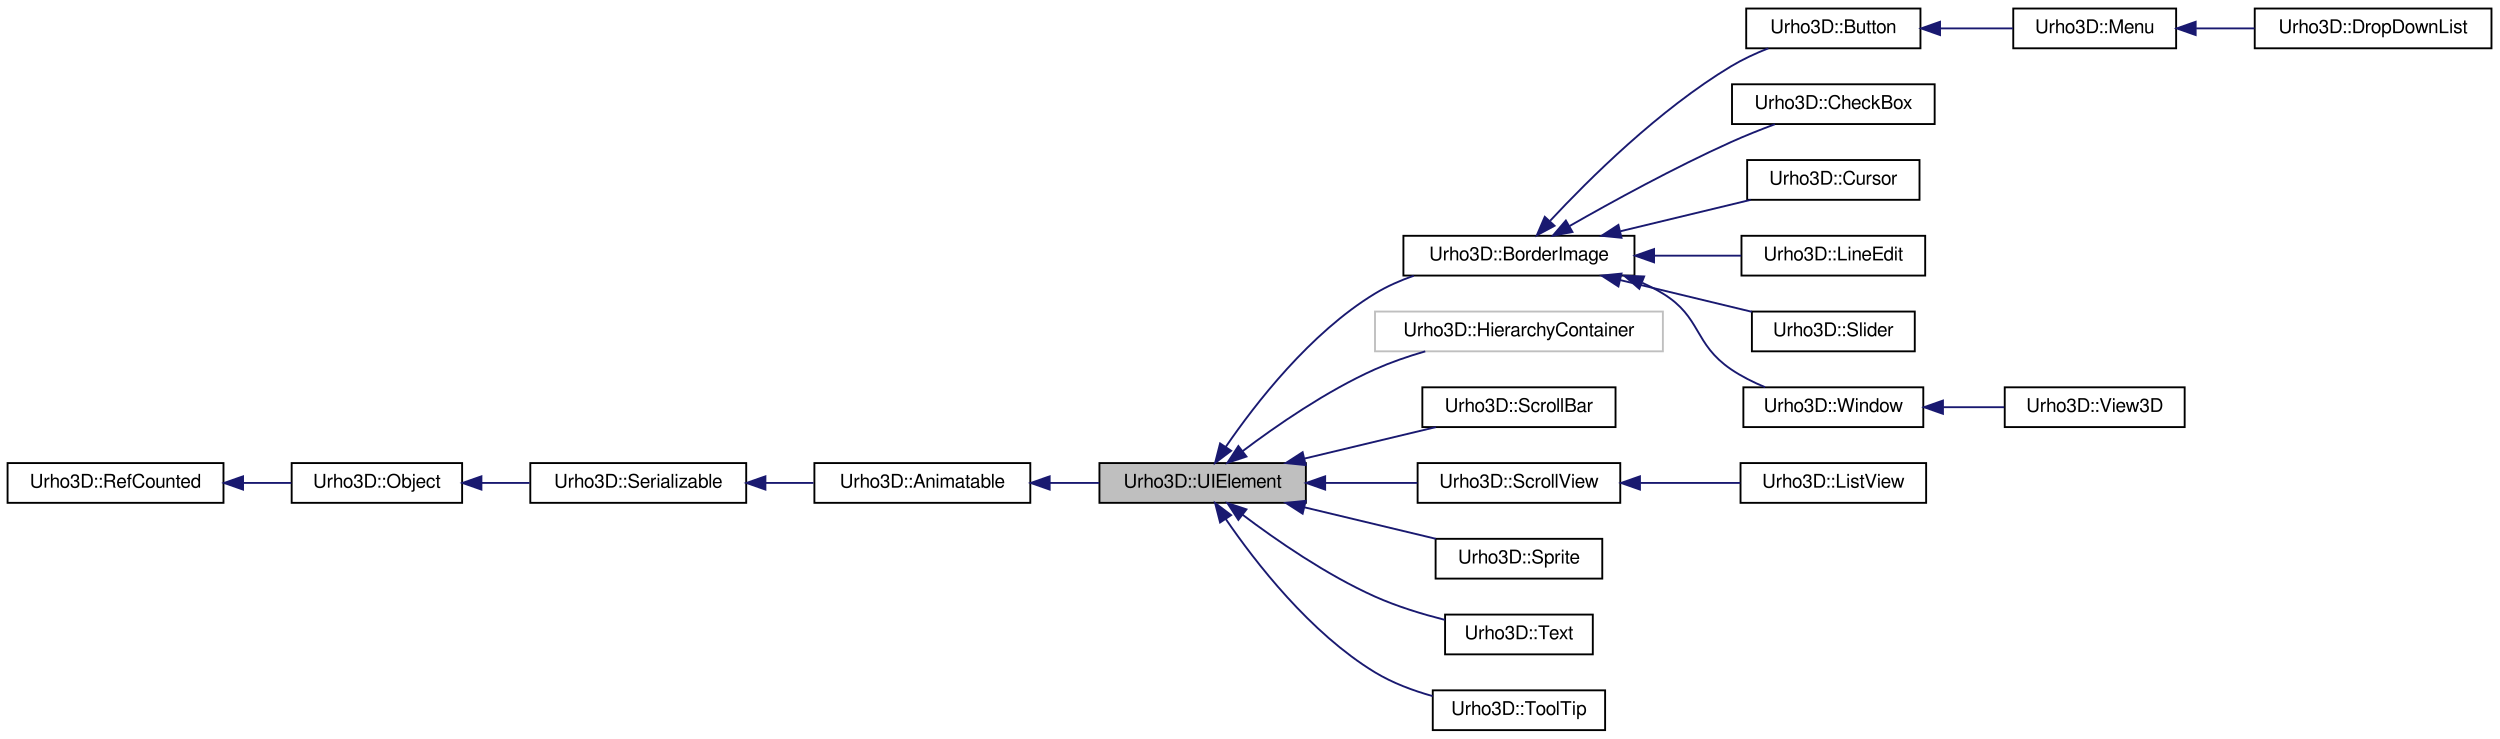
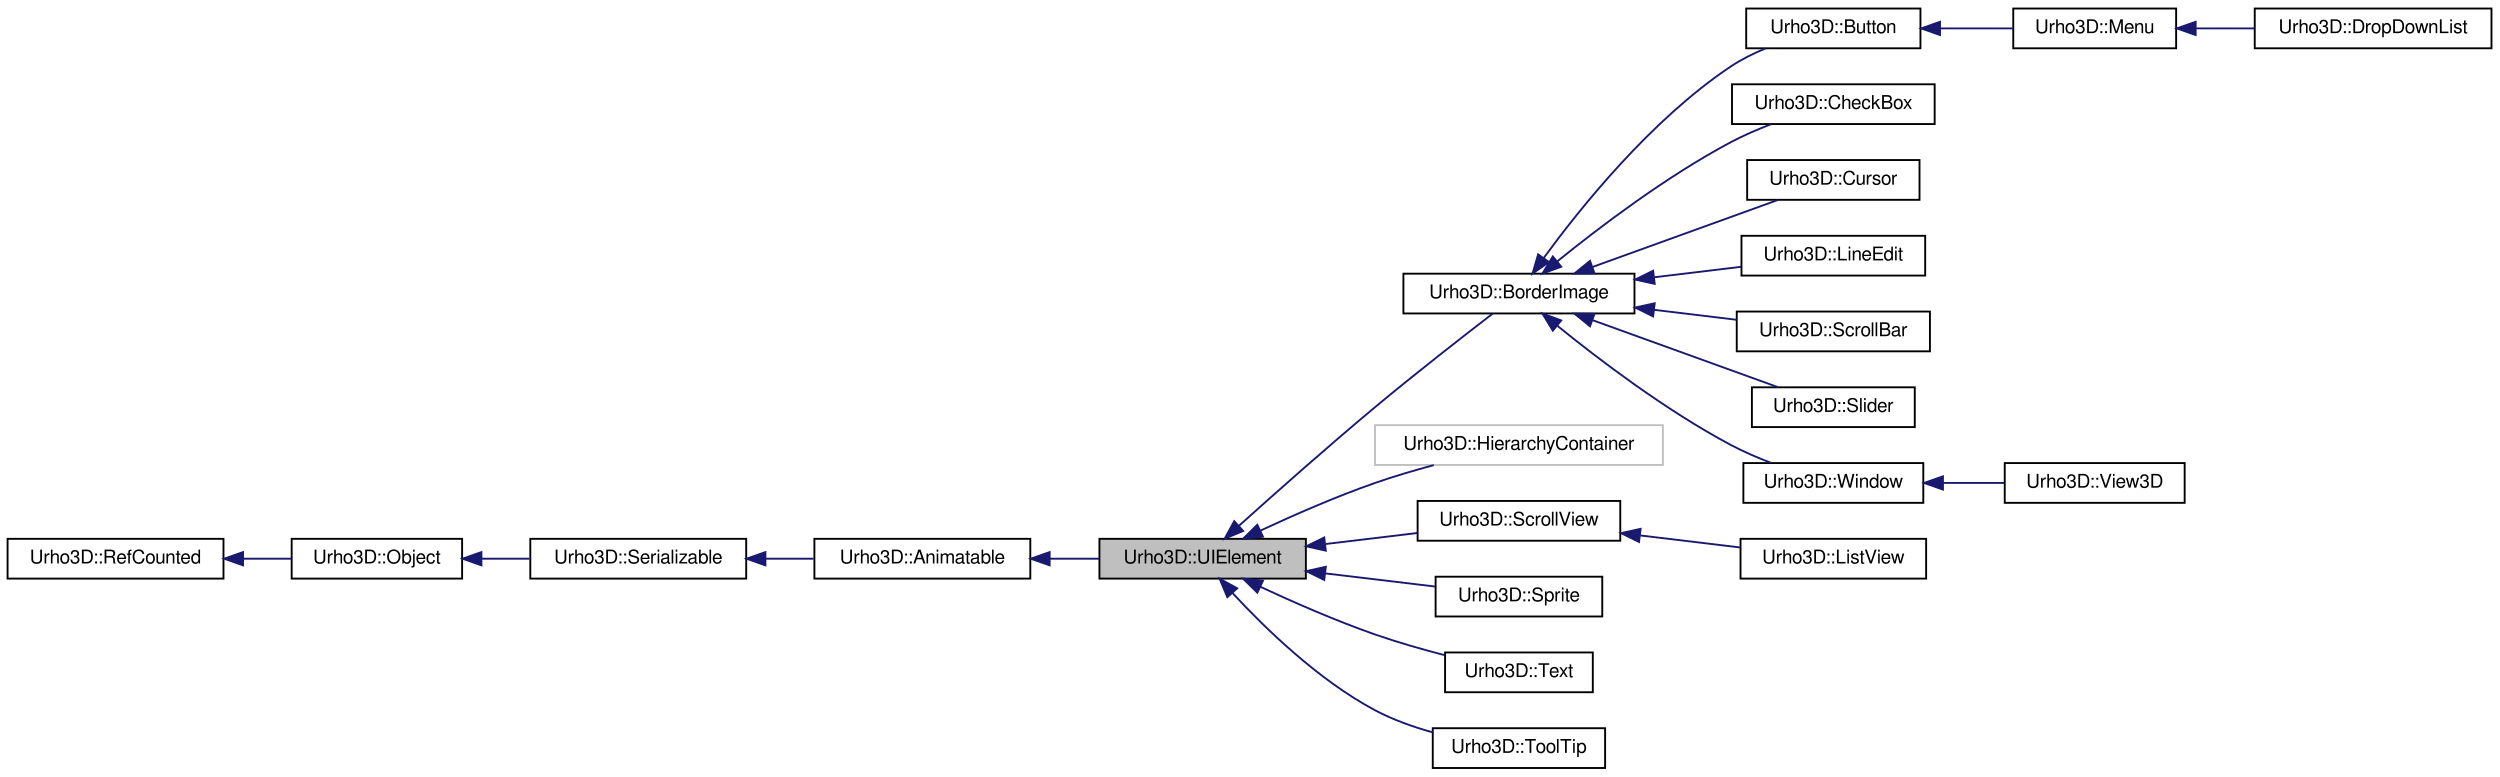
- <svg xmlns="http://www.w3.org/2000/svg" xmlns:xlink="http://www.w3.org/1999/xlink" width="1320pt" height="390pt" viewBox="0.00 0.00 1320.00 390.00">
-   <g id="graph1" class="graph" transform="scale(1 1) rotate(0) translate(4 386)">
+ <svg xmlns="http://www.w3.org/2000/svg" xmlns:xlink="http://www.w3.org/1999/xlink" width="1320pt" height="410pt" viewBox="0.00 0.00 1320.00 410.00">
+   <g id="graph1" class="graph" transform="scale(1 1) rotate(0) translate(4 406)">
    <g id="node1" class="node">
-       <polygon fill="#bfbfbf" stroke="black" points="576.5,-120.5 576.5,-141.5 685.5,-141.5 685.5,-120.5 576.5,-120.5" />
-       <text text-anchor="middle" x="631" y="-128.5" font-family="FreeSans" font-size="10.00">Urho3D::UIElement</text>
+       <polygon fill="#bfbfbf" stroke="black" points="576.5,-100.5 576.5,-121.5 685.5,-121.5 685.5,-100.5 576.5,-100.5" />
+       <text text-anchor="middle" x="631" y="-108.5" font-family="FreeSans" font-size="10.00">Urho3D::UIElement</text>
    </g>
    <g id="node11" class="node">
      <a xlink:href="class_urho3_d_1_1_border_image.html" target="_top" xlink:title="Image UI element with optional border.">
        <polygon fill="none" stroke="black" points="737,-240.5 737,-261.5 859,-261.5 859,-240.5 737,-240.5" />
        <text text-anchor="middle" x="798" y="-248.5" font-family="FreeSans" font-size="10.00">Urho3D::BorderImage</text>
      </a>
    </g>
    <g id="edge10" class="edge">
-       <path fill="none" stroke="midnightblue" d="M643.216,-150.068C658.77,-172.782 687.772,-210.254 722,-231 728.301,-234.819 735.325,-237.917 742.487,-240.427" />
-       <polygon fill="midnightblue" stroke="midnightblue" points="646.033,-147.983 637.575,-141.602 640.208,-151.864 646.033,-147.983" />
-     </g>
-     <g id="node31" class="node">
+       <path fill="none" stroke="midnightblue" d="M650.235,-128.438C668.479,-144.851 696.775,-169.98 722,-191 743.309,-208.757 768.721,-228.549 784.095,-240.377" />
+       <polygon fill="midnightblue" stroke="midnightblue" points="652.377,-125.657 642.608,-121.557 647.688,-130.854 652.377,-125.657" />
+     </g>
+     <g id="node33" class="node">
      <a xlink:title="Hierarchy container (used by ListView internally when in hierarchy mode).">
-         <polygon fill="none" stroke="#bfbfbf" points="722,-200.5 722,-221.5 874,-221.5 874,-200.5 722,-200.5" />
-         <text text-anchor="middle" x="798" y="-208.5" font-family="FreeSans" font-size="10.00">Urho3D::HierarchyContainer</text>
-       </a>
-     </g>
-     <g id="edge30" class="edge">
-       <path fill="none" stroke="midnightblue" d="M652.028,-147.745C669.769,-161.142 696.312,-179.525 722,-191 730.346,-194.728 739.53,-197.875 748.54,-200.489" />
-       <polygon fill="midnightblue" stroke="midnightblue" points="654.128,-144.944 644.068,-141.621 649.86,-150.492 654.128,-144.944" />
-     </g>
-     <g id="node33" class="node">
-       <a xlink:href="class_urho3_d_1_1_scroll_bar.html" target="_top" xlink:title="Scroll bar UI element with forward and back buttons.">
-         <polygon fill="none" stroke="black" points="747,-160.5 747,-181.5 849,-181.5 849,-160.5 747,-160.5" />
-         <text text-anchor="middle" x="798" y="-168.5" font-family="FreeSans" font-size="10.00">Urho3D::ScrollBar</text>
+         <polygon fill="none" stroke="#bfbfbf" points="722,-160.5 722,-181.5 874,-181.5 874,-160.5 722,-160.5" />
+         <text text-anchor="middle" x="798" y="-168.5" font-family="FreeSans" font-size="10.00">Urho3D::HierarchyContainer</text>
      </a>
    </g>
    <g id="edge32" class="edge">
-       <path fill="none" stroke="midnightblue" d="M684.904,-143.911C707.285,-149.272 732.924,-155.413 754.126,-160.491" />
-       <polygon fill="midnightblue" stroke="midnightblue" points="685.418,-140.435 674.877,-141.51 683.787,-147.243 685.418,-140.435" />
+       <path fill="none" stroke="midnightblue" d="M661.451,-125.818C678.904,-133.947 701.378,-143.804 722,-151 731.919,-154.461 742.747,-157.65 753.039,-160.416" />
+       <polygon fill="midnightblue" stroke="midnightblue" points="662.851,-122.609 652.314,-121.508 659.865,-128.94 662.851,-122.609" />
    </g>
    <g id="node35" class="node">
      <a xlink:href="class_urho3_d_1_1_scroll_view.html" target="_top" xlink:title="Scrollable UI element for showing a (possibly large) child element.">
        <polygon fill="none" stroke="black" points="744.5,-120.5 744.5,-141.5 851.5,-141.5 851.5,-120.5 744.5,-120.5" />
        <text text-anchor="middle" x="798" y="-128.5" font-family="FreeSans" font-size="10.00">Urho3D::ScrollView</text>
      </a>
    </g>
    <g id="edge34" class="edge">
-       <path fill="none" stroke="midnightblue" d="M696.025,-131C712.012,-131 728.951,-131 744.334,-131" />
-       <polygon fill="midnightblue" stroke="midnightblue" points="695.682,-127.5 685.682,-131 695.682,-134.5 695.682,-127.5" />
+       <path fill="none" stroke="midnightblue" d="M696.025,-118.787C712.012,-120.702 728.951,-122.731 744.334,-124.573" />
+       <polygon fill="midnightblue" stroke="midnightblue" points="696.027,-115.263 685.682,-117.549 695.195,-122.213 696.027,-115.263" />
    </g>
    <g id="node39" class="node">
      <a xlink:href="class_urho3_d_1_1_sprite.html" target="_top" xlink:title="UI element which allows sub-pixel positioning and size, as well as rotation. Only other Sprites shoul...">
        <polygon fill="none" stroke="black" points="754,-80.5 754,-101.5 842,-101.5 842,-80.5 754,-80.5" />
        <text text-anchor="middle" x="798" y="-88.5" font-family="FreeSans" font-size="10.00">Urho3D::Sprite</text>
      </a>
    </g>
    <g id="edge38" class="edge">
-       <path fill="none" stroke="midnightblue" d="M684.904,-118.089C707.285,-112.728 732.924,-106.587 754.126,-101.509" />
-       <polygon fill="midnightblue" stroke="midnightblue" points="683.787,-114.757 674.877,-120.49 685.418,-121.565 683.787,-114.757" />
+       <path fill="none" stroke="midnightblue" d="M695.688,-103.253C715.118,-100.926 735.982,-98.427 753.768,-96.297" />
+       <polygon fill="midnightblue" stroke="midnightblue" points="695.195,-99.787 685.682,-104.451 696.027,-106.737 695.195,-99.787" />
    </g>
    <g id="node41" class="node">
      <a xlink:href="class_urho3_d_1_1_text.html" target="_top" xlink:title="Text UI element.">
        <polygon fill="none" stroke="black" points="759,-40.5 759,-61.5 837,-61.5 837,-40.5 759,-40.5" />
        <text text-anchor="middle" x="798" y="-48.5" font-family="FreeSans" font-size="10.00">Urho3D::Text</text>
      </a>
    </g>
    <g id="edge40" class="edge">
-       <path fill="none" stroke="midnightblue" d="M652.028,-114.255C669.769,-100.858 696.312,-82.475 722,-71 733.585,-65.825 746.783,-61.77 758.893,-58.705" />
-       <polygon fill="midnightblue" stroke="midnightblue" points="649.86,-111.508 644.068,-120.379 654.128,-117.056 649.86,-111.508" />
+       <path fill="none" stroke="midnightblue" d="M661.451,-96.182C678.904,-88.053 701.378,-78.196 722,-71 733.851,-66.865 747,-63.118 758.983,-60.016" />
+       <polygon fill="midnightblue" stroke="midnightblue" points="659.865,-93.06 652.314,-100.492 662.851,-99.391 659.865,-93.06" />
    </g>
    <g id="node43" class="node">
      <a xlink:href="class_urho3_d_1_1_tool_tip.html" target="_top" xlink:title="Tooltip UI element.">
        <polygon fill="none" stroke="black" points="752.5,-0.5 752.5,-21.5 843.5,-21.5 843.5,-0.5 752.5,-0.5" />
        <text text-anchor="middle" x="798" y="-8.5" font-family="FreeSans" font-size="10.00">Urho3D::ToolTip</text>
      </a>
    </g>
    <g id="edge42" class="edge">
-       <path fill="none" stroke="midnightblue" d="M643.216,-111.932C658.77,-89.218 687.772,-51.746 722,-31 731.218,-25.413 741.984,-21.37 752.465,-18.449" />
-       <polygon fill="midnightblue" stroke="midnightblue" points="640.208,-110.136 637.575,-120.398 646.033,-114.017 640.208,-110.136" />
+       <path fill="none" stroke="midnightblue" d="M646.851,-92.802C663.716,-74.556 692.051,-46.946 722,-31 731.394,-25.999 742.118,-22.188 752.491,-19.308" />
+       <polygon fill="midnightblue" stroke="midnightblue" points="644.048,-90.683 639.944,-100.451 649.244,-95.375 644.048,-90.683" />
    </g>
    <g id="node2" class="node">
      <a xlink:href="class_urho3_d_1_1_animatable.html" target="_top" xlink:title="Base class for animatable object, an animatable object can be set animation on it's attributes...">
-         <polygon fill="none" stroke="black" points="426,-120.5 426,-141.5 540,-141.5 540,-120.5 426,-120.5" />
-         <text text-anchor="middle" x="483" y="-128.5" font-family="FreeSans" font-size="10.00">Urho3D::Animatable</text>
+         <polygon fill="none" stroke="black" points="426,-100.5 426,-121.5 540,-121.5 540,-100.5 426,-100.5" />
+         <text text-anchor="middle" x="483" y="-108.5" font-family="FreeSans" font-size="10.00">Urho3D::Animatable</text>
      </a>
    </g>
    <g id="edge2" class="edge">
-       <path fill="none" stroke="midnightblue" d="M550.356,-131C559.063,-131 567.894,-131 576.362,-131" />
-       <polygon fill="midnightblue" stroke="midnightblue" points="550.221,-127.5 540.221,-131 550.221,-134.5 550.221,-127.5" />
+       <path fill="none" stroke="midnightblue" d="M550.356,-111C559.063,-111 567.894,-111 576.362,-111" />
+       <polygon fill="midnightblue" stroke="midnightblue" points="550.221,-107.5 540.221,-111 550.221,-114.5 550.221,-107.5" />
    </g>
    <g id="node4" class="node">
      <a xlink:href="class_urho3_d_1_1_serializable.html" target="_top" xlink:title="Base class for objects with automatic serialization through attributes.">
-         <polygon fill="none" stroke="black" points="276,-120.5 276,-141.5 390,-141.5 390,-120.5 276,-120.5" />
-         <text text-anchor="middle" x="333" y="-128.5" font-family="FreeSans" font-size="10.00">Urho3D::Serializable</text>
+         <polygon fill="none" stroke="black" points="276,-100.5 276,-121.5 390,-121.5 390,-100.5 276,-100.5" />
+         <text text-anchor="middle" x="333" y="-108.5" font-family="FreeSans" font-size="10.00">Urho3D::Serializable</text>
      </a>
    </g>
    <g id="edge4" class="edge">
-       <path fill="none" stroke="midnightblue" d="M400.311,-131C408.728,-131 417.277,-131 425.525,-131" />
-       <polygon fill="midnightblue" stroke="midnightblue" points="400.137,-127.5 390.136,-131 400.136,-134.5 400.137,-127.5" />
+       <path fill="none" stroke="midnightblue" d="M400.311,-111C408.728,-111 417.277,-111 425.525,-111" />
+       <polygon fill="midnightblue" stroke="midnightblue" points="400.137,-107.5 390.136,-111 400.136,-114.5 400.137,-107.5" />
    </g>
    <g id="node6" class="node">
      <a xlink:href="class_urho3_d_1_1_object.html" target="_top" xlink:title="Base class for objects with type identification, subsystem access and event sending/receiving capabil...">
-         <polygon fill="none" stroke="black" points="150,-120.5 150,-141.5 240,-141.5 240,-120.5 150,-120.5" />
-         <text text-anchor="middle" x="195" y="-128.5" font-family="FreeSans" font-size="10.00">Urho3D::Object</text>
+         <polygon fill="none" stroke="black" points="150,-100.5 150,-121.5 240,-121.5 240,-100.5 150,-100.5" />
+         <text text-anchor="middle" x="195" y="-108.5" font-family="FreeSans" font-size="10.00">Urho3D::Object</text>
      </a>
    </g>
    <g id="edge6" class="edge">
-       <path fill="none" stroke="midnightblue" d="M250.212,-131C258.574,-131 267.218,-131 275.625,-131" />
-       <polygon fill="midnightblue" stroke="midnightblue" points="250.186,-127.5 240.186,-131 250.186,-134.5 250.186,-127.5" />
+       <path fill="none" stroke="midnightblue" d="M250.212,-111C258.574,-111 267.218,-111 275.625,-111" />
+       <polygon fill="midnightblue" stroke="midnightblue" points="250.186,-107.5 240.186,-111 250.186,-114.5 250.186,-107.5" />
    </g>
    <g id="node8" class="node">
      <a xlink:href="class_urho3_d_1_1_ref_counted.html" target="_top" xlink:title="Base class for intrusively reference-counted objects. These are noncopyable and non-assignable.">
-         <polygon fill="none" stroke="black" points="0,-120.5 0,-141.5 114,-141.5 114,-120.5 0,-120.5" />
-         <text text-anchor="middle" x="57" y="-128.5" font-family="FreeSans" font-size="10.00">Urho3D::RefCounted</text>
+         <polygon fill="none" stroke="black" points="0,-100.5 0,-121.5 114,-121.5 114,-100.5 0,-100.5" />
+         <text text-anchor="middle" x="57" y="-108.5" font-family="FreeSans" font-size="10.00">Urho3D::RefCounted</text>
      </a>
    </g>
    <g id="edge8" class="edge">
-       <path fill="none" stroke="midnightblue" d="M124.403,-131C133.027,-131 141.686,-131 149.838,-131" />
-       <polygon fill="midnightblue" stroke="midnightblue" points="124.326,-127.5 114.326,-131 124.326,-134.5 124.326,-127.5" />
+       <path fill="none" stroke="midnightblue" d="M124.403,-111C133.027,-111 141.686,-111 149.838,-111" />
+       <polygon fill="midnightblue" stroke="midnightblue" points="124.326,-107.5 114.326,-111 124.326,-114.5 124.326,-107.5" />
    </g>
    <g id="node13" class="node">
      <a xlink:href="class_urho3_d_1_1_button.html" target="_top" xlink:title="Push button UI element.">
-         <polygon fill="none" stroke="black" points="918,-360.5 918,-381.5 1010,-381.5 1010,-360.5 918,-360.5" />
-         <text text-anchor="middle" x="964" y="-368.5" font-family="FreeSans" font-size="10.00">Urho3D::Button</text>
+         <polygon fill="none" stroke="black" points="918,-380.5 918,-401.5 1010,-401.5 1010,-380.5 918,-380.5" />
+         <text text-anchor="middle" x="964" y="-388.5" font-family="FreeSans" font-size="10.00">Urho3D::Button</text>
      </a>
    </g>
    <g id="edge12" class="edge">
-       <path fill="none" stroke="midnightblue" d="M814.482,-269.44C834.992,-291.441 871.976,-328.115 910,-351 916.082,-354.66 922.943,-357.829 929.685,-360.496" />
-       <polygon fill="midnightblue" stroke="midnightblue" points="816.799,-266.789 807.46,-261.786 811.641,-271.521 816.799,-266.789" />
+       <path fill="none" stroke="midnightblue" d="M811.092,-269.799C830.116,-295.851 867.771,-342.891 910,-371 915.576,-374.712 921.932,-377.85 928.278,-380.462" />
+       <polygon fill="midnightblue" stroke="midnightblue" points="813.833,-267.615 805.164,-261.525 808.143,-271.692 813.833,-267.615" />
    </g>
    <g id="node19" class="node">
      <a xlink:href="class_urho3_d_1_1_check_box.html" target="_top" xlink:title="UI element that can be toggled between unchecked and checked state.">
-         <polygon fill="none" stroke="black" points="910.5,-320.5 910.5,-341.5 1017.5,-341.5 1017.5,-320.5 910.5,-320.5" />
-         <text text-anchor="middle" x="964" y="-328.5" font-family="FreeSans" font-size="10.00">Urho3D::CheckBox</text>
+         <polygon fill="none" stroke="black" points="910.5,-340.5 910.5,-361.5 1017.5,-361.5 1017.5,-340.5 910.5,-340.5" />
+         <text text-anchor="middle" x="964" y="-348.5" font-family="FreeSans" font-size="10.00">Urho3D::CheckBox</text>
      </a>
    </g>
    <g id="edge18" class="edge">
-       <path fill="none" stroke="midnightblue" d="M824.749,-266.673C847.119,-279.45 880.083,-297.523 910,-311 917.383,-314.326 925.5,-317.55 933.148,-320.403" />
-       <polygon fill="midnightblue" stroke="midnightblue" points="826.264,-263.506 815.851,-261.55 822.771,-269.572 826.264,-263.506" />
+       <path fill="none" stroke="midnightblue" d="M818.203,-267.961C839.84,-285.501 875.706,-312.819 910,-331 916.625,-334.512 924.002,-337.683 931.124,-340.411" />
+       <polygon fill="midnightblue" stroke="midnightblue" points="820.327,-265.176 810.376,-261.538 815.886,-270.587 820.327,-265.176" />
    </g>
    <g id="node21" class="node">
      <a xlink:href="class_urho3_d_1_1_cursor.html" target="_top" xlink:title="Mouse cursor UI element.">
-         <polygon fill="none" stroke="black" points="918.5,-280.5 918.5,-301.5 1009.5,-301.5 1009.5,-280.5 918.5,-280.5" />
-         <text text-anchor="middle" x="964" y="-288.5" font-family="FreeSans" font-size="10.00">Urho3D::Cursor</text>
+         <polygon fill="none" stroke="black" points="918.5,-300.5 918.5,-321.5 1009.5,-321.5 1009.5,-300.5 918.5,-300.5" />
+         <text text-anchor="middle" x="964" y="-308.5" font-family="FreeSans" font-size="10.00">Urho3D::Cursor</text>
      </a>
    </g>
    <g id="edge20" class="edge">
-       <path fill="none" stroke="midnightblue" d="M851.581,-263.911C873.828,-269.272 899.314,-275.413 920.389,-280.491" />
-       <polygon fill="midnightblue" stroke="midnightblue" points="852.156,-260.45 841.615,-261.51 850.516,-267.255 852.156,-260.45" />
+       <path fill="none" stroke="midnightblue" d="M836.993,-265.094C866.906,-275.906 907.546,-290.595 934.719,-300.416" />
+       <polygon fill="midnightblue" stroke="midnightblue" points="837.89,-261.696 827.295,-261.589 835.51,-268.28 837.89,-261.696" />
    </g>
    <g id="node23" class="node">
      <a xlink:href="class_urho3_d_1_1_line_edit.html" target="_top" xlink:title="Single-line text editor UI element.">
-         <polygon fill="none" stroke="black" points="915.5,-240.5 915.5,-261.5 1012.5,-261.5 1012.5,-240.5 915.5,-240.5" />
-         <text text-anchor="middle" x="964" y="-248.5" font-family="FreeSans" font-size="10.00">Urho3D::LineEdit</text>
+         <polygon fill="none" stroke="black" points="915.5,-260.5 915.5,-281.5 1012.5,-281.5 1012.5,-260.5 915.5,-260.5" />
+         <text text-anchor="middle" x="964" y="-268.5" font-family="FreeSans" font-size="10.00">Urho3D::LineEdit</text>
      </a>
    </g>
    <g id="edge22" class="edge">
-       <path fill="none" stroke="midnightblue" d="M869.424,-251C884.923,-251 900.972,-251 915.351,-251" />
-       <polygon fill="midnightblue" stroke="midnightblue" points="869.341,-247.5 859.341,-251 869.341,-254.5 869.341,-247.5" />
+       <path fill="none" stroke="midnightblue" d="M869.424,-259.605C884.923,-261.473 900.972,-263.406 915.351,-265.139" />
+       <polygon fill="midnightblue" stroke="midnightblue" points="869.688,-256.112 859.341,-258.39 868.85,-263.062 869.688,-256.112" />
    </g>
    <g id="node25" class="node">
+       <a xlink:href="class_urho3_d_1_1_scroll_bar.html" target="_top" xlink:title="Scroll bar UI element with forward and back buttons.">
+         <polygon fill="none" stroke="black" points="913,-220.5 913,-241.5 1015,-241.5 1015,-220.5 913,-220.5" />
+         <text text-anchor="middle" x="964" y="-228.5" font-family="FreeSans" font-size="10.00">Urho3D::ScrollBar</text>
+       </a>
+     </g>
+     <g id="edge24" class="edge">
+       <path fill="none" stroke="midnightblue" d="M869.388,-242.399C884.049,-240.633 899.202,-238.807 912.97,-237.148" />
+       <polygon fill="midnightblue" stroke="midnightblue" points="868.85,-238.938 859.341,-243.61 869.688,-245.888 868.85,-238.938" />
+     </g>
+     <g id="node27" class="node">
      <a xlink:href="class_urho3_d_1_1_slider.html" target="_top" xlink:title="Slider bar UI element.">
-         <polygon fill="none" stroke="black" points="921,-200.5 921,-221.5 1007,-221.5 1007,-200.5 921,-200.5" />
-         <text text-anchor="middle" x="964" y="-208.5" font-family="FreeSans" font-size="10.00">Urho3D::Slider</text>
-       </a>
-     </g>
-     <g id="edge24" class="edge">
-       <path fill="none" stroke="midnightblue" d="M851.359,-238.142C873.861,-232.72 899.709,-226.492 920.964,-221.37" />
-       <polygon fill="midnightblue" stroke="midnightblue" points="850.516,-234.745 841.615,-240.49 852.156,-241.55 850.516,-234.745" />
-     </g>
-     <g id="node27" class="node">
+         <polygon fill="none" stroke="black" points="921,-180.5 921,-201.5 1007,-201.5 1007,-180.5 921,-180.5" />
+         <text text-anchor="middle" x="964" y="-188.5" font-family="FreeSans" font-size="10.00">Urho3D::Slider</text>
+       </a>
+     </g>
+     <g id="edge26" class="edge">
+       <path fill="none" stroke="midnightblue" d="M836.993,-236.906C866.906,-226.094 907.546,-211.405 934.719,-201.584" />
+       <polygon fill="midnightblue" stroke="midnightblue" points="835.51,-233.72 827.295,-240.411 837.89,-240.304 835.51,-233.72" />
+     </g>
+     <g id="node29" class="node">
      <a xlink:href="class_urho3_d_1_1_window.html" target="_top" xlink:title="Window UI element that can optionally by moved or resized.">
-         <polygon fill="none" stroke="black" points="916.5,-160.5 916.5,-181.5 1011.5,-181.5 1011.5,-160.5 916.5,-160.5" />
-         <text text-anchor="middle" x="964" y="-168.5" font-family="FreeSans" font-size="10.00">Urho3D::Window</text>
-       </a>
-     </g>
-     <g id="edge26" class="edge">
-       <path fill="none" stroke="midnightblue" d="M863.123,-236.662C866.903,-234.978 870.56,-233.098 874,-231 894.42,-218.547 890.211,-204.433 910,-191 915.459,-187.294 921.693,-184.17 927.939,-181.574" />
-       <polygon fill="midnightblue" stroke="midnightblue" points="861.542,-233.524 853.533,-240.46 864.119,-240.032 861.542,-233.524" />
+         <polygon fill="none" stroke="black" points="916.5,-140.5 916.5,-161.5 1011.5,-161.5 1011.5,-140.5 916.5,-140.5" />
+         <text text-anchor="middle" x="964" y="-148.5" font-family="FreeSans" font-size="10.00">Urho3D::Window</text>
+       </a>
+     </g>
+     <g id="edge28" class="edge">
+       <path fill="none" stroke="midnightblue" d="M818.203,-234.039C839.84,-216.499 875.706,-189.181 910,-171 916.625,-167.488 924.002,-164.317 931.124,-161.589" />
+       <polygon fill="midnightblue" stroke="midnightblue" points="815.886,-231.413 810.376,-240.462 820.327,-236.824 815.886,-231.413" />
    </g>
    <g id="node15" class="node">
      <a xlink:href="class_urho3_d_1_1_menu.html" target="_top" xlink:title="Menu UI element that optionally shows a popup.">
-         <polygon fill="none" stroke="black" points="1059,-360.5 1059,-381.5 1145,-381.5 1145,-360.5 1059,-360.5" />
-         <text text-anchor="middle" x="1102" y="-368.5" font-family="FreeSans" font-size="10.00">Urho3D::Menu</text>
+         <polygon fill="none" stroke="black" points="1059,-380.5 1059,-401.5 1145,-401.5 1145,-380.5 1059,-380.5" />
+         <text text-anchor="middle" x="1102" y="-388.5" font-family="FreeSans" font-size="10.00">Urho3D::Menu</text>
      </a>
    </g>
    <g id="edge14" class="edge">
-       <path fill="none" stroke="midnightblue" d="M1020.44,-371C1033.25,-371 1046.66,-371 1058.82,-371" />
-       <polygon fill="midnightblue" stroke="midnightblue" points="1020.34,-367.5 1010.34,-371 1020.34,-374.5 1020.34,-367.5" />
+       <path fill="none" stroke="midnightblue" d="M1020.44,-391C1033.25,-391 1046.66,-391 1058.82,-391" />
+       <polygon fill="midnightblue" stroke="midnightblue" points="1020.34,-387.5 1010.34,-391 1020.34,-394.5 1020.34,-387.5" />
    </g>
    <g id="node17" class="node">
      <a xlink:href="class_urho3_d_1_1_drop_down_list.html" target="_top" xlink:title="Menu UI element that displays a popup list view.">
-         <polygon fill="none" stroke="black" points="1186.5,-360.5 1186.5,-381.5 1311.5,-381.5 1311.5,-360.5 1186.5,-360.5" />
-         <text text-anchor="middle" x="1249" y="-368.5" font-family="FreeSans" font-size="10.00">Urho3D::DropDownList</text>
+         <polygon fill="none" stroke="black" points="1186.5,-380.5 1186.5,-401.5 1311.5,-401.5 1311.5,-380.5 1186.5,-380.5" />
+         <text text-anchor="middle" x="1249" y="-388.5" font-family="FreeSans" font-size="10.00">Urho3D::DropDownList</text>
      </a>
    </g>
    <g id="edge16" class="edge">
-       <path fill="none" stroke="midnightblue" d="M1155.53,-371C1165.56,-371 1176.12,-371 1186.39,-371" />
-       <polygon fill="midnightblue" stroke="midnightblue" points="1155.31,-367.5 1145.31,-371 1155.31,-374.5 1155.31,-367.5" />
-     </g>
-     <g id="node29" class="node">
+       <path fill="none" stroke="midnightblue" d="M1155.53,-391C1165.56,-391 1176.12,-391 1186.39,-391" />
+       <polygon fill="midnightblue" stroke="midnightblue" points="1155.31,-387.5 1145.31,-391 1155.31,-394.5 1155.31,-387.5" />
+     </g>
+     <g id="node31" class="node">
      <a xlink:href="class_urho3_d_1_1_view3_d.html" target="_top" xlink:title="UI element which renders a 3D scene.">
-         <polygon fill="none" stroke="black" points="1054.5,-160.5 1054.5,-181.5 1149.5,-181.5 1149.5,-160.5 1054.5,-160.5" />
-         <text text-anchor="middle" x="1102" y="-168.5" font-family="FreeSans" font-size="10.00">Urho3D::View3D</text>
-       </a>
-     </g>
-     <g id="edge28" class="edge">
-       <path fill="none" stroke="midnightblue" d="M1022.01,-171C1032.74,-171 1043.83,-171 1054.21,-171" />
-       <polygon fill="midnightblue" stroke="midnightblue" points="1021.88,-167.5 1011.88,-171 1021.88,-174.5 1021.88,-167.5" />
+         <polygon fill="none" stroke="black" points="1054.5,-140.5 1054.5,-161.5 1149.5,-161.5 1149.5,-140.5 1054.5,-140.5" />
+         <text text-anchor="middle" x="1102" y="-148.5" font-family="FreeSans" font-size="10.00">Urho3D::View3D</text>
+       </a>
+     </g>
+     <g id="edge30" class="edge">
+       <path fill="none" stroke="midnightblue" d="M1022.01,-151C1032.74,-151 1043.83,-151 1054.21,-151" />
+       <polygon fill="midnightblue" stroke="midnightblue" points="1021.88,-147.5 1011.88,-151 1021.88,-154.5 1021.88,-147.5" />
    </g>
    <g id="node37" class="node">
      <a xlink:href="class_urho3_d_1_1_list_view.html" target="_top" xlink:title="Scrollable list UI element.">
-         <polygon fill="none" stroke="black" points="915,-120.5 915,-141.5 1013,-141.5 1013,-120.5 915,-120.5" />
-         <text text-anchor="middle" x="964" y="-128.5" font-family="FreeSans" font-size="10.00">Urho3D::ListView</text>
+         <polygon fill="none" stroke="black" points="915,-100.5 915,-121.5 1013,-121.5 1013,-100.5 915,-100.5" />
+         <text text-anchor="middle" x="964" y="-108.5" font-family="FreeSans" font-size="10.00">Urho3D::ListView</text>
      </a>
    </g>
    <g id="edge36" class="edge">
-       <path fill="none" stroke="midnightblue" d="M862.055,-131C879.588,-131 898.312,-131 914.867,-131" />
-       <polygon fill="midnightblue" stroke="midnightblue" points="861.895,-127.5 851.895,-131 861.895,-134.5 861.895,-127.5" />
+       <path fill="none" stroke="midnightblue" d="M862.055,-123.282C879.588,-121.17 898.312,-118.914 914.867,-116.92" />
+       <polygon fill="midnightblue" stroke="midnightblue" points="861.405,-119.835 851.895,-124.507 862.242,-126.785 861.405,-119.835" />
    </g>
  </g>
</svg>
